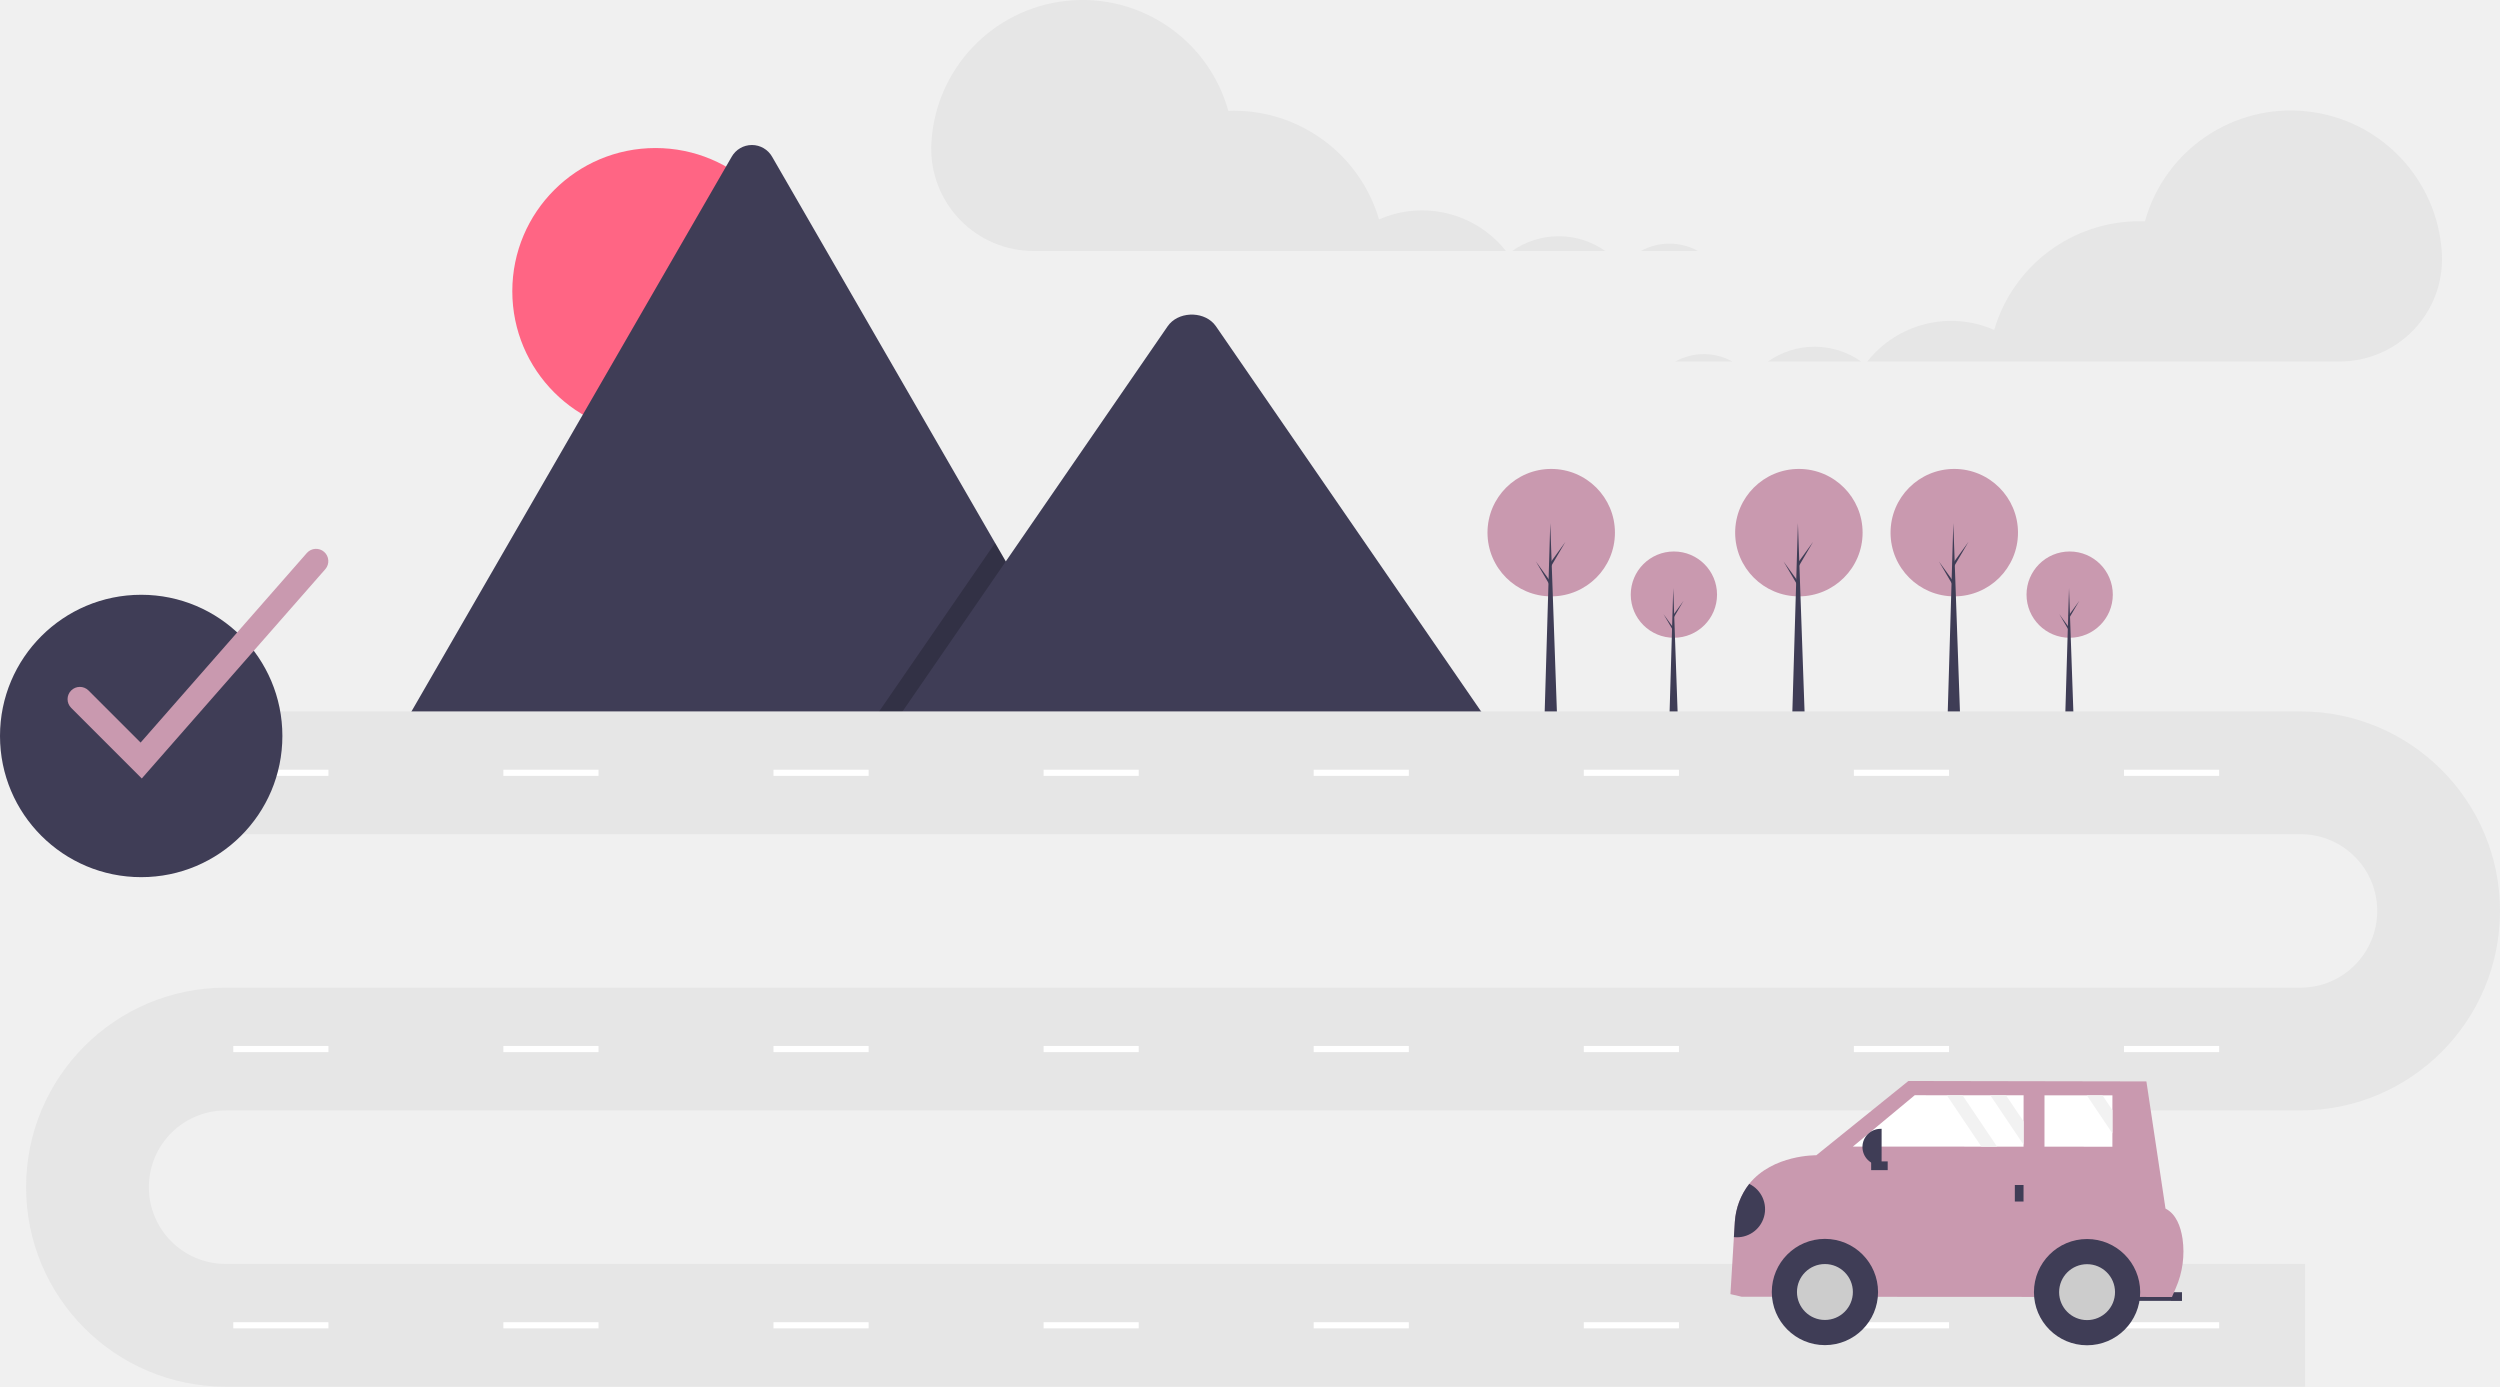
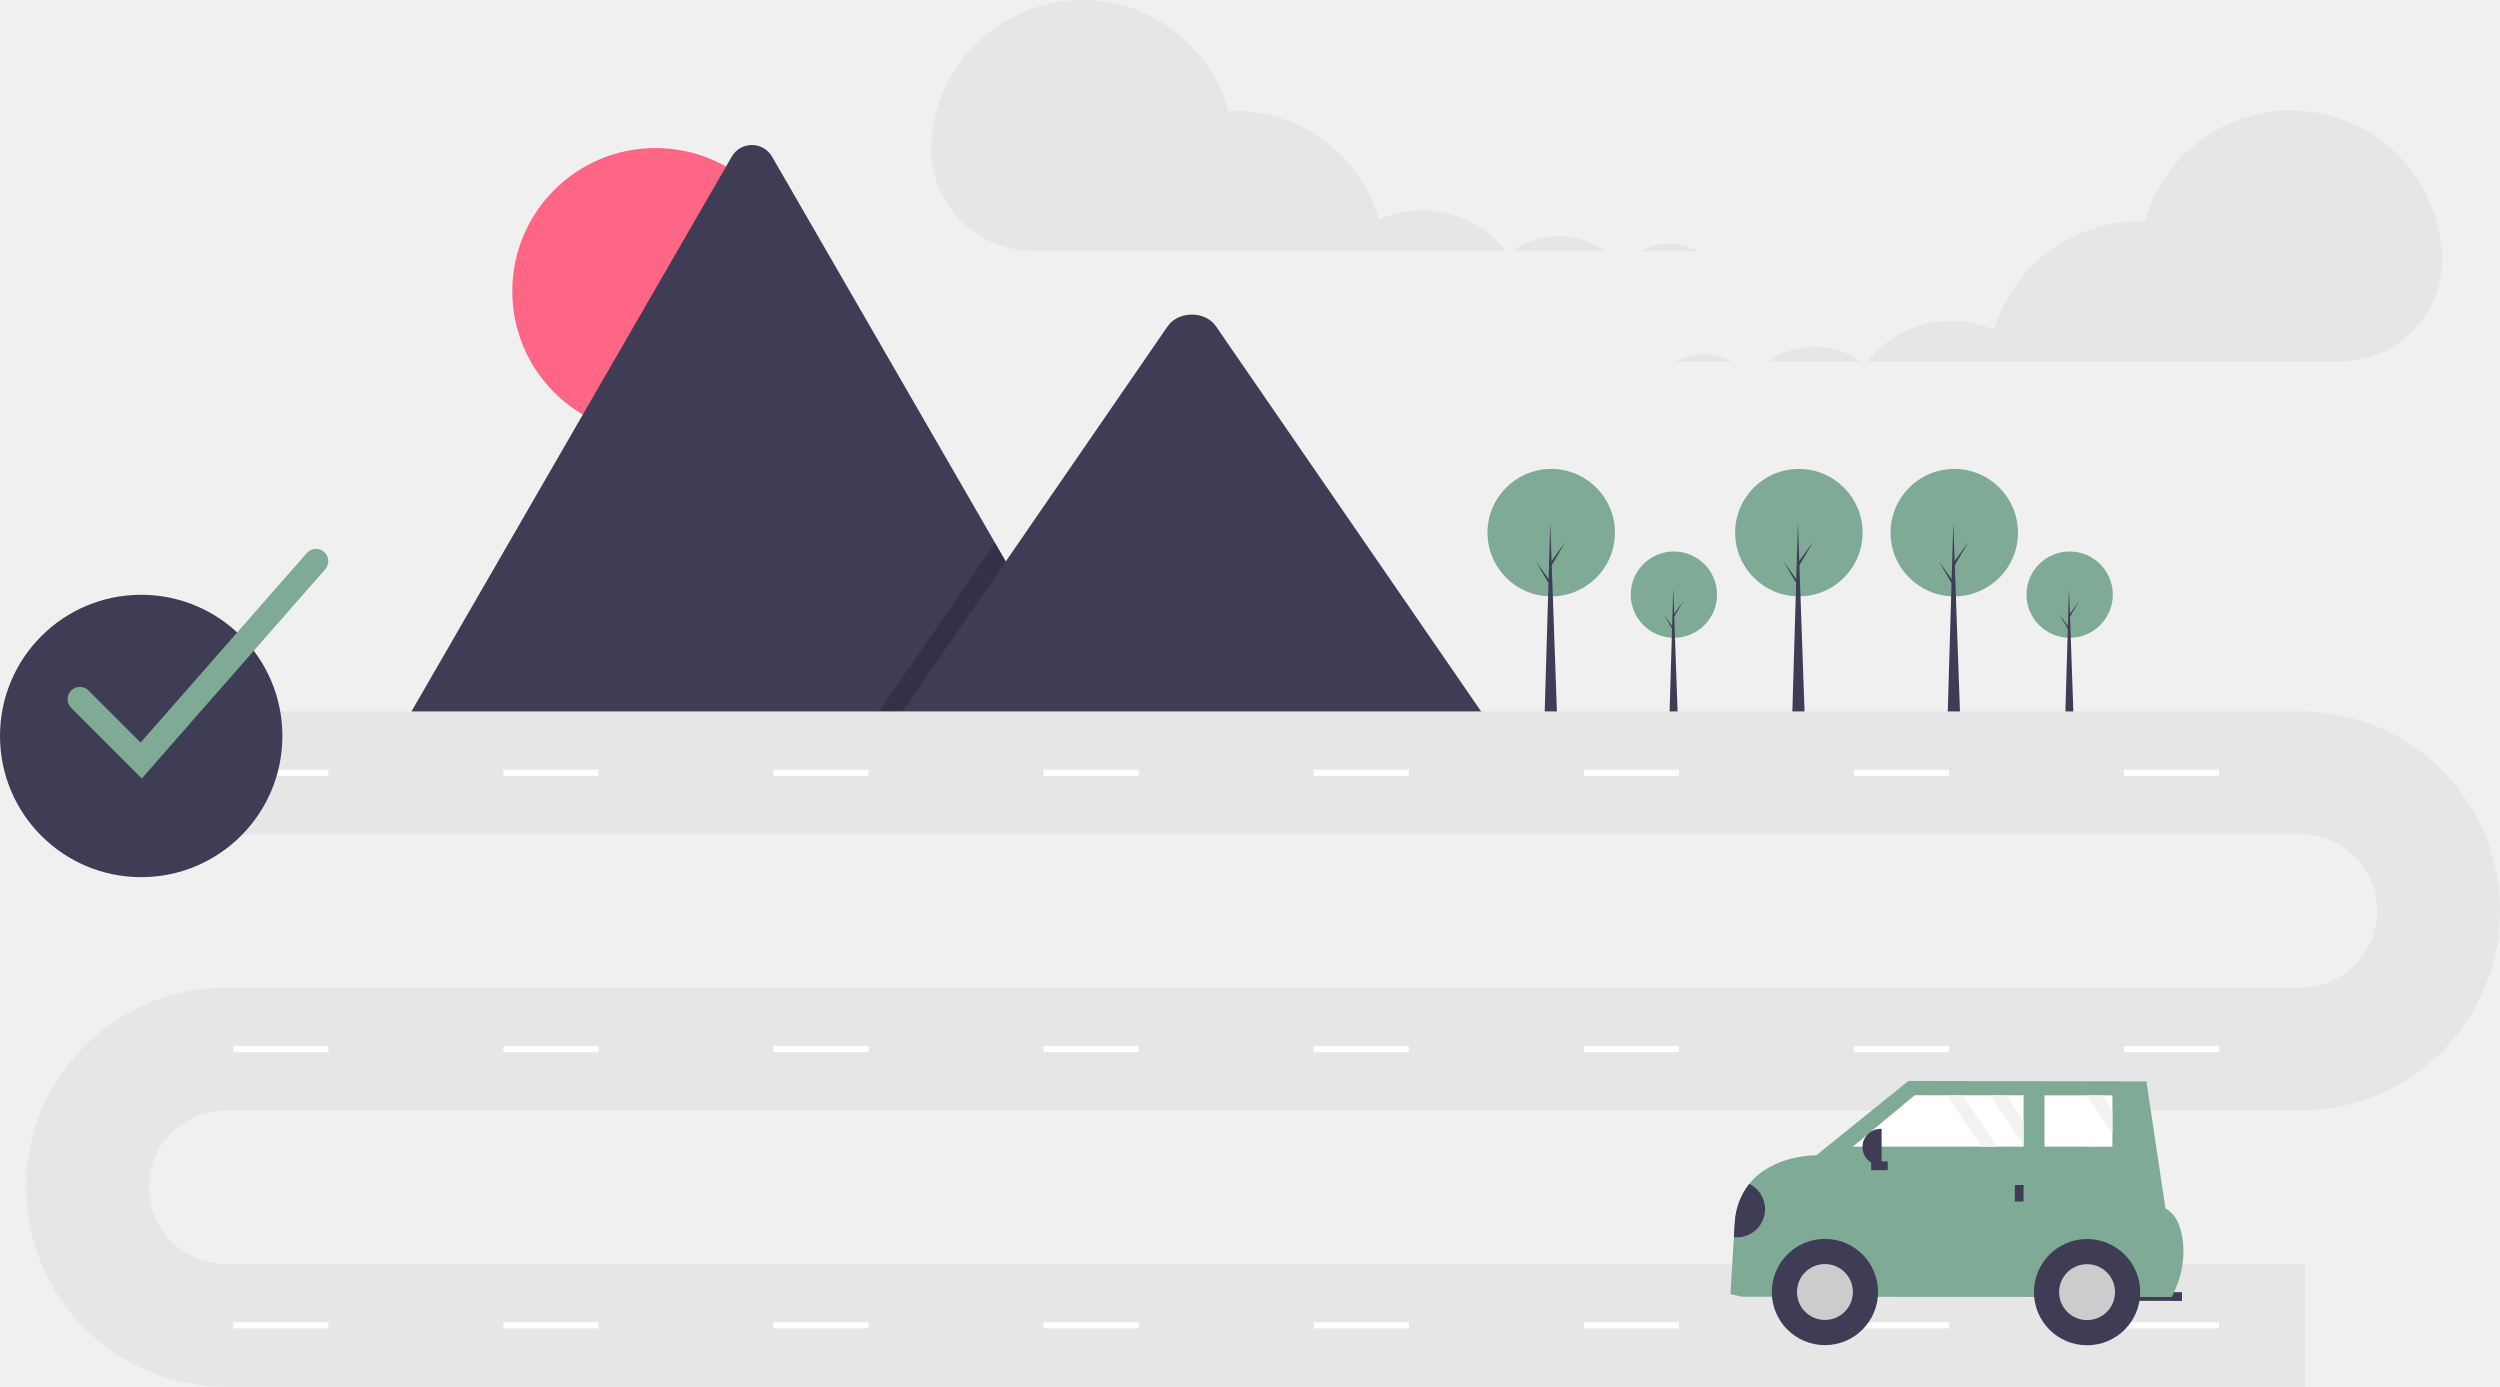
<svg xmlns="http://www.w3.org/2000/svg" id="e0958169-61ce-49c9-8f2a-5e3a81fc50e8" data-name="Layer 1" width="886.351" height="491.631" viewBox="0 0 886.351 491.631">
  <circle cx="232.396" cy="103.246" r="50.763" fill="#ff6584" />
  <path d="M548.406,463.863H299.38a5.079,5.079,0,0,1-.931-.074L416.227,259.78a8.246,8.246,0,0,1,14.355,0L509.626,396.686l3.787,6.551Z" transform="translate(-156.8244 -204.1844)" fill="#3f3d56" />
  <polygon points="391.582 259.678 306.558 259.678 348.296 199.052 351.3 194.685 352.802 192.502 356.589 199.052 391.582 259.678" opacity="0.2" />
  <path d="M687.062,463.863H471.675l41.738-60.626,3.004-4.367,54.388-79.007c3.566-5.178,12.144-5.501,16.336-.977a9.83,9.83,0,0,1,.783.977Z" transform="translate(-156.8244 -204.1844)" fill="#3f3d56" />
-   <circle cx="593.463" cy="210.82" r="15.296" fill="#c999af" />
+   <circle cx="593.463" cy="210.82" r="15.296" fill="#7FAA96" />
  <polygon points="594.938 256.894 591.805 256.894 593.233 208.516 594.938 256.894" fill="#3f3d56" />
  <polygon points="593.509 217.685 596.873 213.031 593.463 218.837 593.095 218.192 593.509 217.685" fill="#3f3d56" />
  <polygon points="593.141 222.384 589.777 217.731 593.187 223.536 593.555 222.891 593.141 222.384" fill="#3f3d56" />
-   <circle cx="733.78" cy="210.82" r="15.296" fill="#c999af" />
+   <circle cx="733.78" cy="210.82" r="15.296" fill="#7FAA96" />
  <polygon points="735.254 256.894 732.121 256.894 733.55 208.516 735.254 256.894" fill="#3f3d56" />
  <polygon points="733.826 217.685 737.19 213.031 733.78 218.837 733.411 218.192 733.826 217.685" fill="#3f3d56" />
  <polygon points="733.458 222.384 730.094 217.731 733.504 223.536 733.872 222.891 733.458 222.384" fill="#3f3d56" />
-   <circle cx="637.775" cy="188.846" r="22.592" fill="#c999af" />
+   <circle cx="637.775" cy="188.846" r="22.592" fill="#7FAA96" />
  <polygon points="639.952 256.894 635.325 256.894 637.434 185.444 639.952 256.894" fill="#3f3d56" />
  <polygon points="637.843 198.985 642.81 192.113 637.775 200.687 637.23 199.734 637.843 198.985" fill="#3f3d56" />
  <polygon points="637.298 205.926 632.331 199.054 637.366 207.627 637.911 206.675 637.298 205.926" fill="#3f3d56" />
-   <circle cx="692.868" cy="188.846" r="22.592" fill="#c999af" />
+   <circle cx="692.868" cy="188.846" r="22.592" fill="#7FAA96" />
  <polygon points="695.046 256.894 690.419 256.894 692.528 185.444 695.046 256.894" fill="#3f3d56" />
  <polygon points="692.936 198.985 697.904 192.113 692.868 200.687 692.324 199.734 692.936 198.985" fill="#3f3d56" />
  <polygon points="692.392 205.926 687.424 199.054 692.46 207.627 693.004 206.675 692.392 205.926" fill="#3f3d56" />
-   <circle cx="549.969" cy="188.846" r="22.592" fill="#c999af" />
+   <circle cx="549.969" cy="188.846" r="22.592" fill="#7FAA96" />
  <polygon points="552.146 256.894 547.519 256.894 549.629 185.444 552.146 256.894" fill="#3f3d56" />
  <polygon points="550.037 198.985 555.004 192.113 549.969 200.687 549.425 199.734 550.037 198.985" fill="#3f3d56" />
  <polygon points="549.493 205.926 544.525 199.054 549.561 207.627 550.105 206.675 549.493 205.926" fill="#3f3d56" />
  <path d="M974.074,695.816H236.808a70.734,70.734,0,1,1,0-141.468H972.442a27.205,27.205,0,0,0,0-54.411H212.323v-43.529H972.442a70.734,70.734,0,1,1,0,141.468H236.808a27.205,27.205,0,1,0,0,54.411H974.074Z" transform="translate(-156.8244 -204.1844)" fill="#e6e6e6" />
  <rect x="82.704" y="272.9" width="33.735" height="2.176" fill="#fff" />
  <rect x="178.467" y="272.9" width="33.735" height="2.176" fill="#fff" />
  <rect x="274.23" y="272.9" width="33.735" height="2.176" fill="#fff" />
  <rect x="369.993" y="272.9" width="33.735" height="2.176" fill="#fff" />
  <rect x="465.756" y="272.9" width="33.735" height="2.176" fill="#fff" />
  <rect x="561.519" y="272.9" width="33.735" height="2.176" fill="#fff" />
  <rect x="657.282" y="272.9" width="33.735" height="2.176" fill="#fff" />
  <rect x="753.045" y="272.9" width="33.735" height="2.176" fill="#fff" />
  <rect x="82.704" y="370.839" width="33.735" height="2.176" fill="#fff" />
  <rect x="178.467" y="370.839" width="33.735" height="2.176" fill="#fff" />
  <rect x="274.23" y="370.839" width="33.735" height="2.176" fill="#fff" />
  <rect x="369.993" y="370.839" width="33.735" height="2.176" fill="#fff" />
  <rect x="465.756" y="370.839" width="33.735" height="2.176" fill="#fff" />
  <rect x="561.519" y="370.839" width="33.735" height="2.176" fill="#fff" />
  <rect x="657.282" y="370.839" width="33.735" height="2.176" fill="#fff" />
  <rect x="753.045" y="370.839" width="33.735" height="2.176" fill="#fff" />
  <rect x="82.704" y="468.779" width="33.735" height="2.176" fill="#fff" />
  <rect x="178.467" y="468.779" width="33.735" height="2.176" fill="#fff" />
  <rect x="274.23" y="468.779" width="33.735" height="2.176" fill="#fff" />
  <rect x="369.993" y="468.779" width="33.735" height="2.176" fill="#fff" />
  <rect x="465.756" y="468.779" width="33.735" height="2.176" fill="#fff" />
  <rect x="561.519" y="468.779" width="33.735" height="2.176" fill="#fff" />
  <rect x="657.282" y="468.779" width="33.735" height="2.176" fill="#fff" />
  <rect x="753.045" y="468.779" width="33.735" height="2.176" fill="#fff" />
  <path d="M732.01,298.879a28.992,28.992,0,0,0-6.045-5.704h12.624A21.114,21.114,0,0,0,732.01,298.879Z" transform="translate(-156.8244 -204.1844)" fill="none" />
  <path d="M690.743,293.176h2.176c-.468.328-.936.655-1.383,1.01C691.281,293.842,691.009,293.511,690.743,293.176Z" transform="translate(-156.8244 -204.1844)" fill="none" />
  <path d="M748.692,290.559a20.833,20.833,0,0,1,10.129,2.617H738.589A20.742,20.742,0,0,1,748.692,290.559Z" transform="translate(-156.8244 -204.1844)" fill="#e6e6e6" />
  <path d="M709.431,287.941a28.623,28.623,0,0,1,16.534,5.235H692.919A28.616,28.616,0,0,1,709.431,287.941Z" transform="translate(-156.8244 -204.1844)" fill="#e6e6e6" />
  <path d="M487.036,254.807a53.656,53.656,0,0,1,105.274-11.313c.65-.023,1.3-.049,1.955-.049a53.669,53.669,0,0,1,51.482,38.538A37.92,37.92,0,0,1,690.743,293.176h-167.372a36.293,36.293,0,0,1-36.373-37.577Q487.014,255.204,487.036,254.807Z" transform="translate(-156.8244 -204.1844)" fill="#e6e6e6" />
  <path d="M777.587,338.055a28.992,28.992,0,0,1,6.045-5.704H771.008A21.114,21.114,0,0,1,777.587,338.055Z" transform="translate(-156.8244 -204.1844)" fill="none" />
  <path d="M818.854,332.352h-2.176c.468.328.936.655,1.383,1.01C818.316,333.018,818.588,332.687,818.854,332.352Z" transform="translate(-156.8244 -204.1844)" fill="none" />
  <path d="M760.905,329.734a20.833,20.833,0,0,0-10.129,2.617h20.232A20.742,20.742,0,0,0,760.905,329.734Z" transform="translate(-156.8244 -204.1844)" fill="#e6e6e6" />
  <path d="M800.166,327.117a28.623,28.623,0,0,0-16.534,5.235h33.046A28.616,28.616,0,0,0,800.166,327.117Z" transform="translate(-156.8244 -204.1844)" fill="#e6e6e6" />
  <path d="M1022.561,293.983a53.656,53.656,0,0,0-105.274-11.313c-.65-.023-1.3-.049-1.955-.049a53.669,53.669,0,0,0-51.482,38.538A37.92,37.92,0,0,0,818.854,332.352H986.226a36.293,36.293,0,0,0,36.373-37.577Q1022.583,294.379,1022.561,293.983Z" transform="translate(-156.8244 -204.1844)" fill="#e6e6e6" />
  <rect x="910.977" y="662.314" width="19.453" height="3.088" transform="translate(1684.227 1124.024) rotate(-179.9694)" fill="#3f3d56" />
-   <path d="M770.332,663.006l4.014.928,152.533.082,1.372-3.196a32.257,32.257,0,0,0,2.371-17.442c-.657-4.414-2.303-8.799-6.042-10.704L917.811,587.59l-84.389-.151L800.772,613.773s-15.401-.277-23.768,10.14a24.45,24.45,0,0,0-5.114,13.466l-.33,5.419Z" transform="translate(-156.8244 -204.1844)" fill="#c999af" />
+   <path d="M770.332,663.006l4.014.928,152.533.082,1.372-3.196a32.257,32.257,0,0,0,2.371-17.442c-.657-4.414-2.303-8.799-6.042-10.704L917.811,587.59l-84.389-.151L800.772,613.773s-15.401-.277-23.768,10.14a24.45,24.45,0,0,0-5.114,13.466l-.33,5.419Z" transform="translate(-156.8244 -204.1844)" fill="#7FAA96" />
  <circle cx="647.009" cy="458.067" r="18.835" fill="#3f3d56" />
  <circle cx="647.009" cy="458.067" r="9.913" fill="#ccc" />
  <circle cx="739.95" cy="458.117" r="18.835" fill="#3f3d56" />
  <circle cx="739.95" cy="458.117" r="9.913" fill="#ccc" />
  <polygon points="656.92 406.511 702.483 406.53 708.045 406.53 717.435 406.537 717.435 405.852 717.442 397.594 717.449 388.322 711.201 388.322 705.639 388.316 695.787 388.309 690.225 388.309 678.851 388.302 656.92 406.511" fill="#fff" />
  <polygon points="724.849 406.544 748.929 406.557 748.935 401.832 748.935 393.574 748.942 388.342 745.416 388.342 739.854 388.335 724.856 388.329 724.849 406.544" fill="#fff" />
  <rect x="871.165" y="624.31" width="3.088" height="5.867" transform="translate(1588.257 1050.768) rotate(-179.9694)" fill="#3f3d56" />
  <rect x="821.612" y="614.557" width="3.088" height="5.867" transform="translate(1284.262 -409.5198) rotate(90.03063)" fill="#3f3d56" />
  <path d="M817.138,604.397h.34a6.453,6.453,0,0,1,6.453,6.453v0a6.453,6.453,0,0,1-6.453,6.453h-.34a0,0,0,0,1,0,0V604.397A0,0,0,0,1,817.138,604.397Z" transform="translate(1483.919 1017.955) rotate(-179.9694)" fill="#3f3d56" />
  <path d="M771.559,642.797a9.975,9.975,0,0,0,5.445-18.885,24.45,24.45,0,0,0-5.114,13.466Z" transform="translate(-156.8244 -204.1844)" fill="#3f3d56" />
  <polygon points="705.639 388.316 717.435 405.852 717.442 397.594 711.201 388.322 705.639 388.316" fill="#f2f2f2" />
  <polygon points="739.854 388.335 748.935 401.832 748.935 393.574 745.416 388.342 739.854 388.335" fill="#f2f2f2" />
  <polygon points="690.225 388.309 702.483 406.53 708.045 406.53 695.787 388.309 690.225 388.309" fill="#f2f2f2" />
  <circle cx="50.058" cy="260.93" r="50.058" fill="#3f3d56" />
-   <path d="M207.091,480.184l-25.051-25.051a4.353,4.353,0,0,1,6.156-6.156L206.674,467.455l58.964-67.239a4.353,4.353,0,0,1,6.545,5.74Z" transform="translate(-156.8244 -204.1844)" fill="#c999af" />
+   <path d="M207.091,480.184l-25.051-25.051a4.353,4.353,0,0,1,6.156-6.156L206.674,467.455l58.964-67.239a4.353,4.353,0,0,1,6.545,5.74Z" transform="translate(-156.8244 -204.1844)" fill="#7FAA96" />
</svg>
